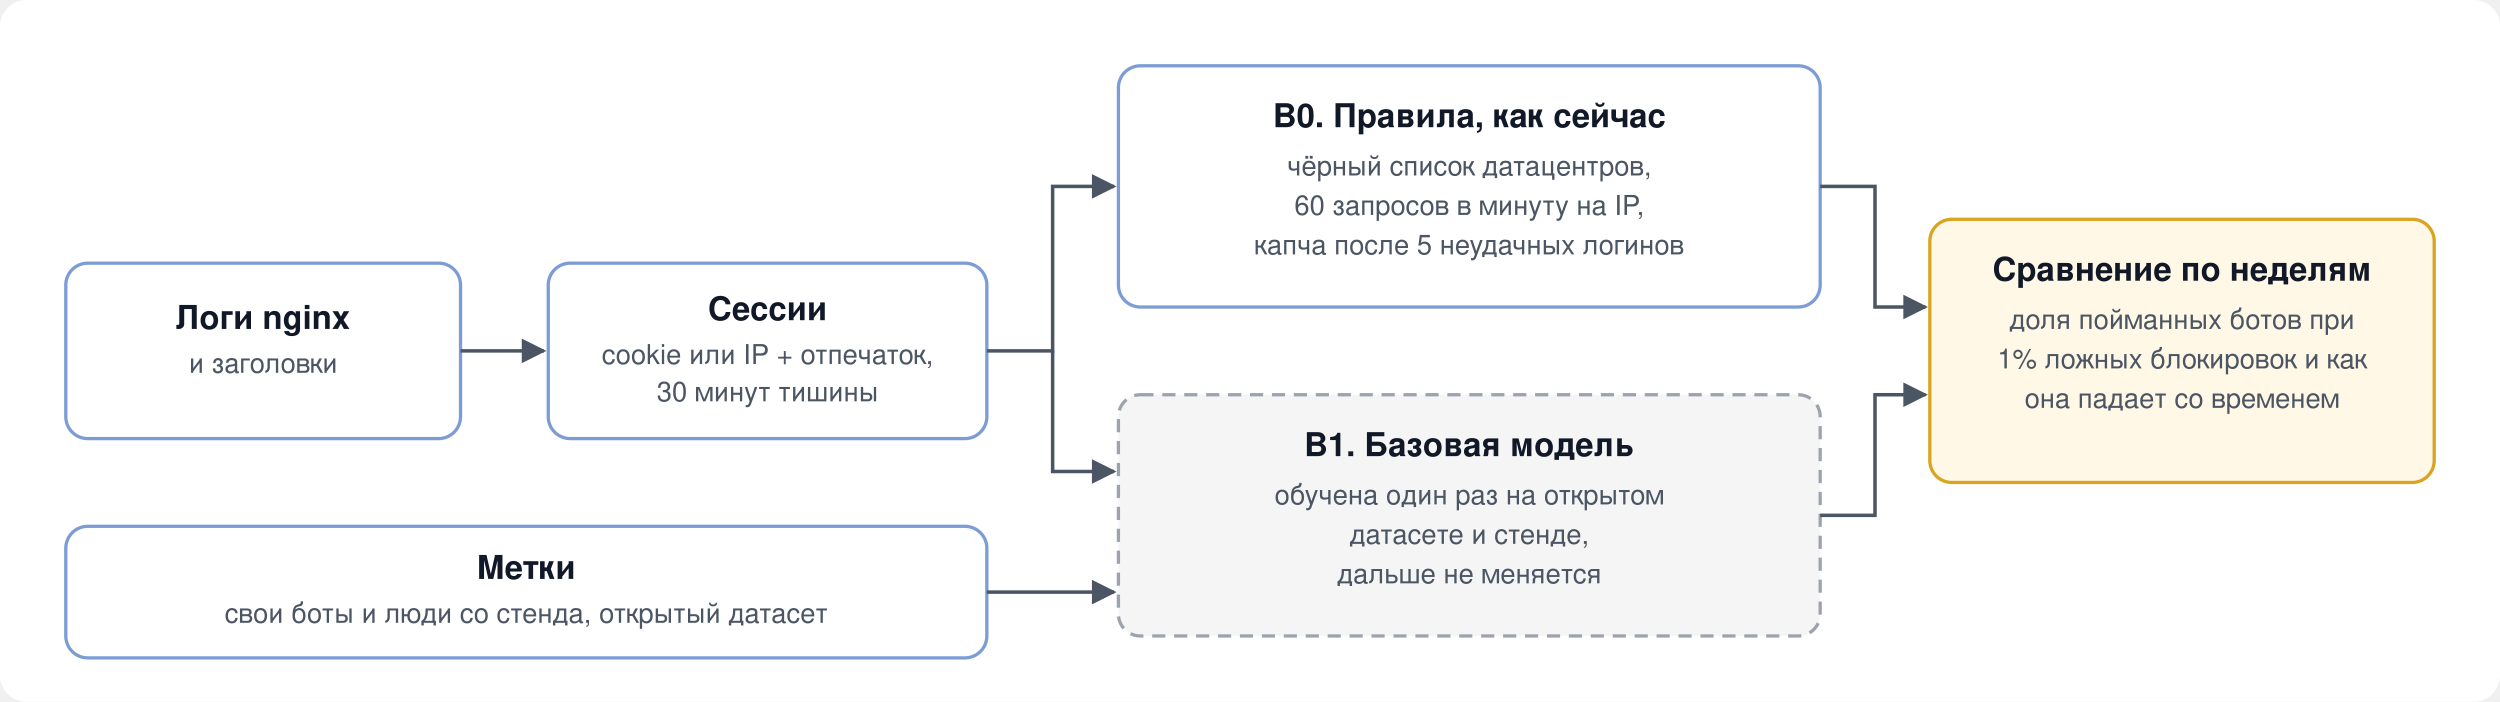
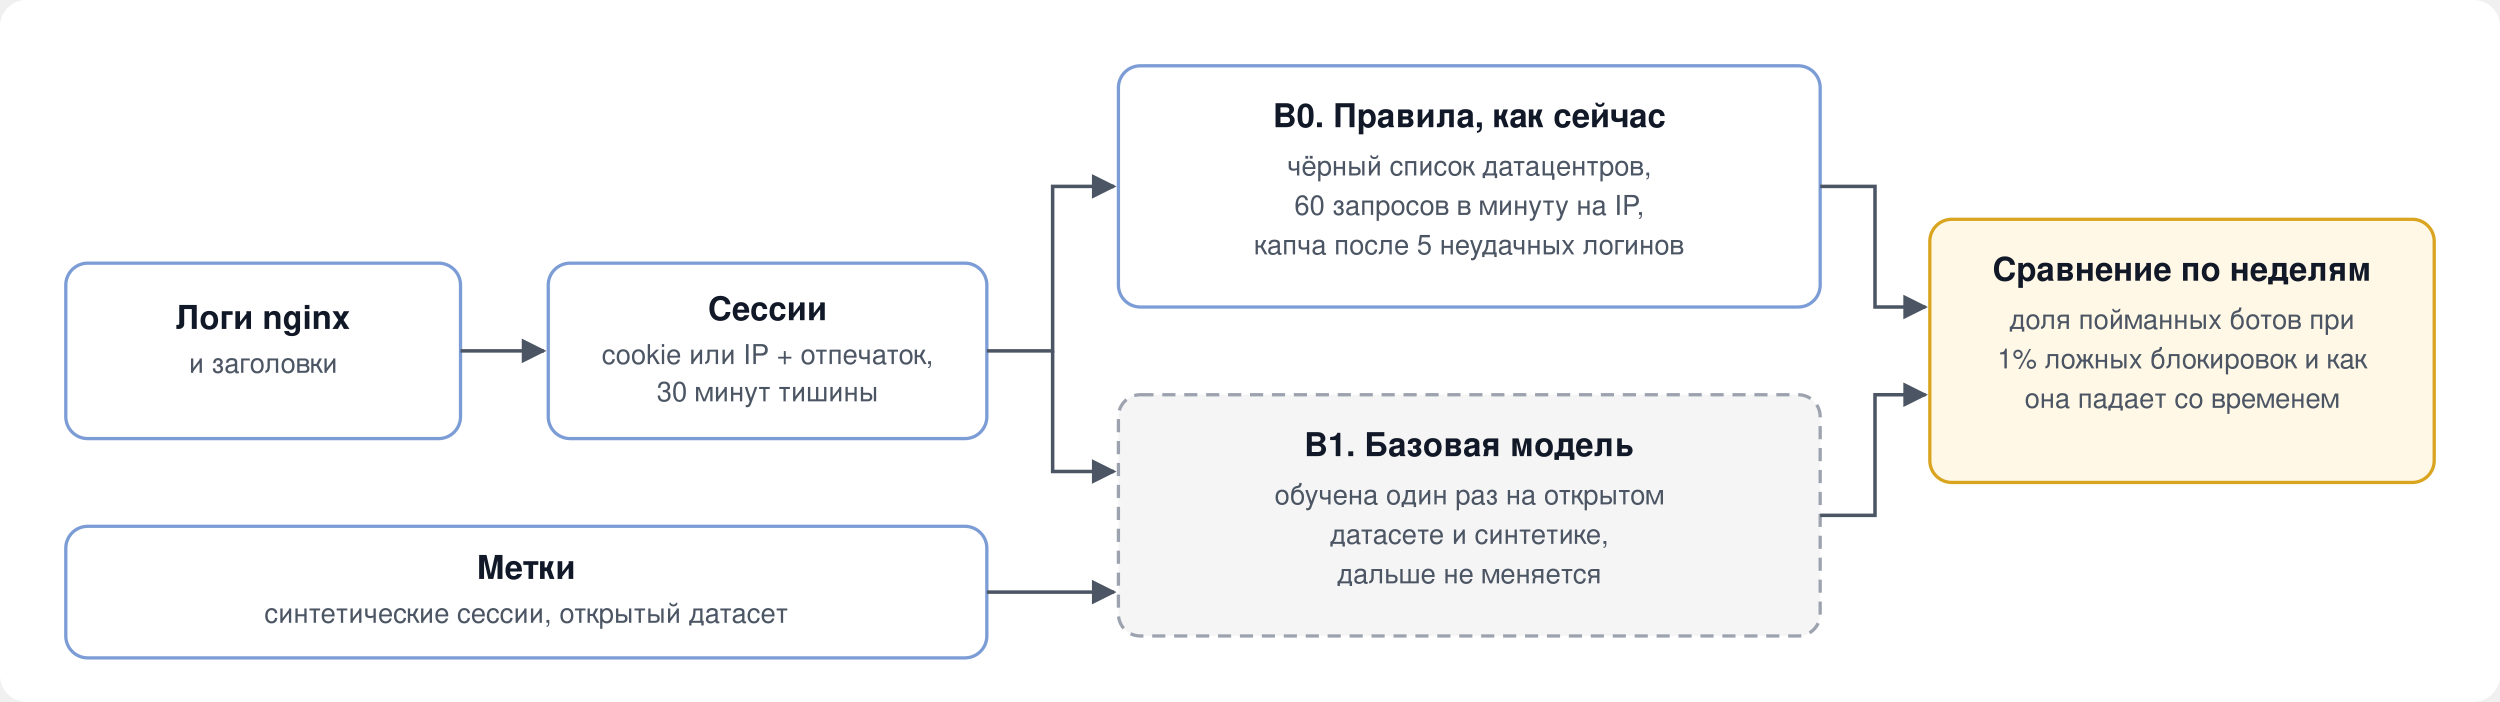
<svg xmlns="http://www.w3.org/2000/svg" width="1140" height="320" viewBox="0 0 1140 320" font-family="-apple-system, BlinkMacSystemFont, 'Segoe UI', Helvetica, Arial, sans-serif">
  <defs>
    <marker id="arrow" viewBox="0 0 10 10" refX="9" refY="5" markerWidth="7" markerHeight="7" orient="auto-start-reverse">
      <path d="M0,0 L10,5 L0,10 z" fill="#4B5563" />
    </marker>
    <style>
      .box { fill: #FFFFFF; stroke: #7C9CD6; stroke-width: 1.5; }
      .base { fill: #F5F5F5; stroke: #9CA3AF; stroke-width: 1.5; stroke-dasharray: 6 4; }
      .eval { fill: #FFF8E6; stroke: #D9A520; stroke-width: 1.5; }
      .t { font-size: 15px; font-weight: 600; fill: #111827; text-anchor: middle; }
      .s { font-size: 12.5px; fill: #4B5563; text-anchor: middle; }
      .edge { fill: none; stroke: #4B5563; stroke-width: 1.6; marker-end: url(#arrow); }
    </style>
  </defs>
  <rect x="0" y="0" width="1140" height="320" rx="12" fill="#FFFFFF" />
  <rect class="box" x="30" y="120" width="180" height="80" rx="10" />
  <text class="t" x="120" y="150">Логи nginx</text>
  <text class="s" x="120" y="170">и заголовки</text>
  <rect class="box" x="250" y="120" width="200" height="80" rx="10" />
  <text class="t" x="350" y="146">Сессии</text>
  <text class="s" x="350" y="166">cookie или IP + отпечаток,</text>
  <text class="s" x="350" y="183">30 минут тишины</text>
  <rect class="box" x="30" y="240" width="420" height="60" rx="10" />
  <text class="t" x="240" y="264">Метки</text>
-   <text class="s" x="240" y="284">свои боты и люди со стенда, открытый датасет</text>
+   <text class="s" x="240" y="284">синтетические сессии, открытый датасет</text>
  <rect class="box" x="510" y="30" width="320" height="110" rx="10" />
  <text class="t" x="670" y="58">B0. Правила, как сейчас</text>
  <text class="s" x="670" y="80">чёрный список датацентров,</text>
  <text class="s" x="670" y="98">60 запросов в минуту на IP,</text>
  <text class="s" x="670" y="116">капча после 5 неудачных логинов</text>
  <rect class="base" x="510" y="180" width="320" height="110" rx="10" />
  <text class="t" x="670" y="208">B1. Базовая модель</text>
  <text class="s" x="670" y="230">обучена один раз на открытом</text>
-   <text class="s" x="670" y="248">датасете и стенде,</text>
+   <text class="s" x="670" y="248">датасете и синтетике,</text>
  <text class="s" x="670" y="266">дальше не меняется</text>
  <rect class="eval" x="880" y="100" width="230" height="120" rx="10" />
  <text class="t" x="995" y="128">Сравнение по неделям</text>
  <text class="s" x="995" y="150">доля пойманных ботов при</text>
  <text class="s" x="995" y="168">1% ложных блокировок и как</text>
  <text class="s" x="995" y="186">она падает со временем</text>
  <path class="edge" d="M210,160 H248" />
  <path class="edge" d="M450,160 H480 V85 H508" />
  <path class="edge" d="M480,160 V215 H508" />
  <path class="edge" d="M450,270 H508" />
  <path class="edge" d="M830,85 H855 V140 H878" />
  <path class="edge" d="M830,235 H855 V180 H878" />
</svg>
